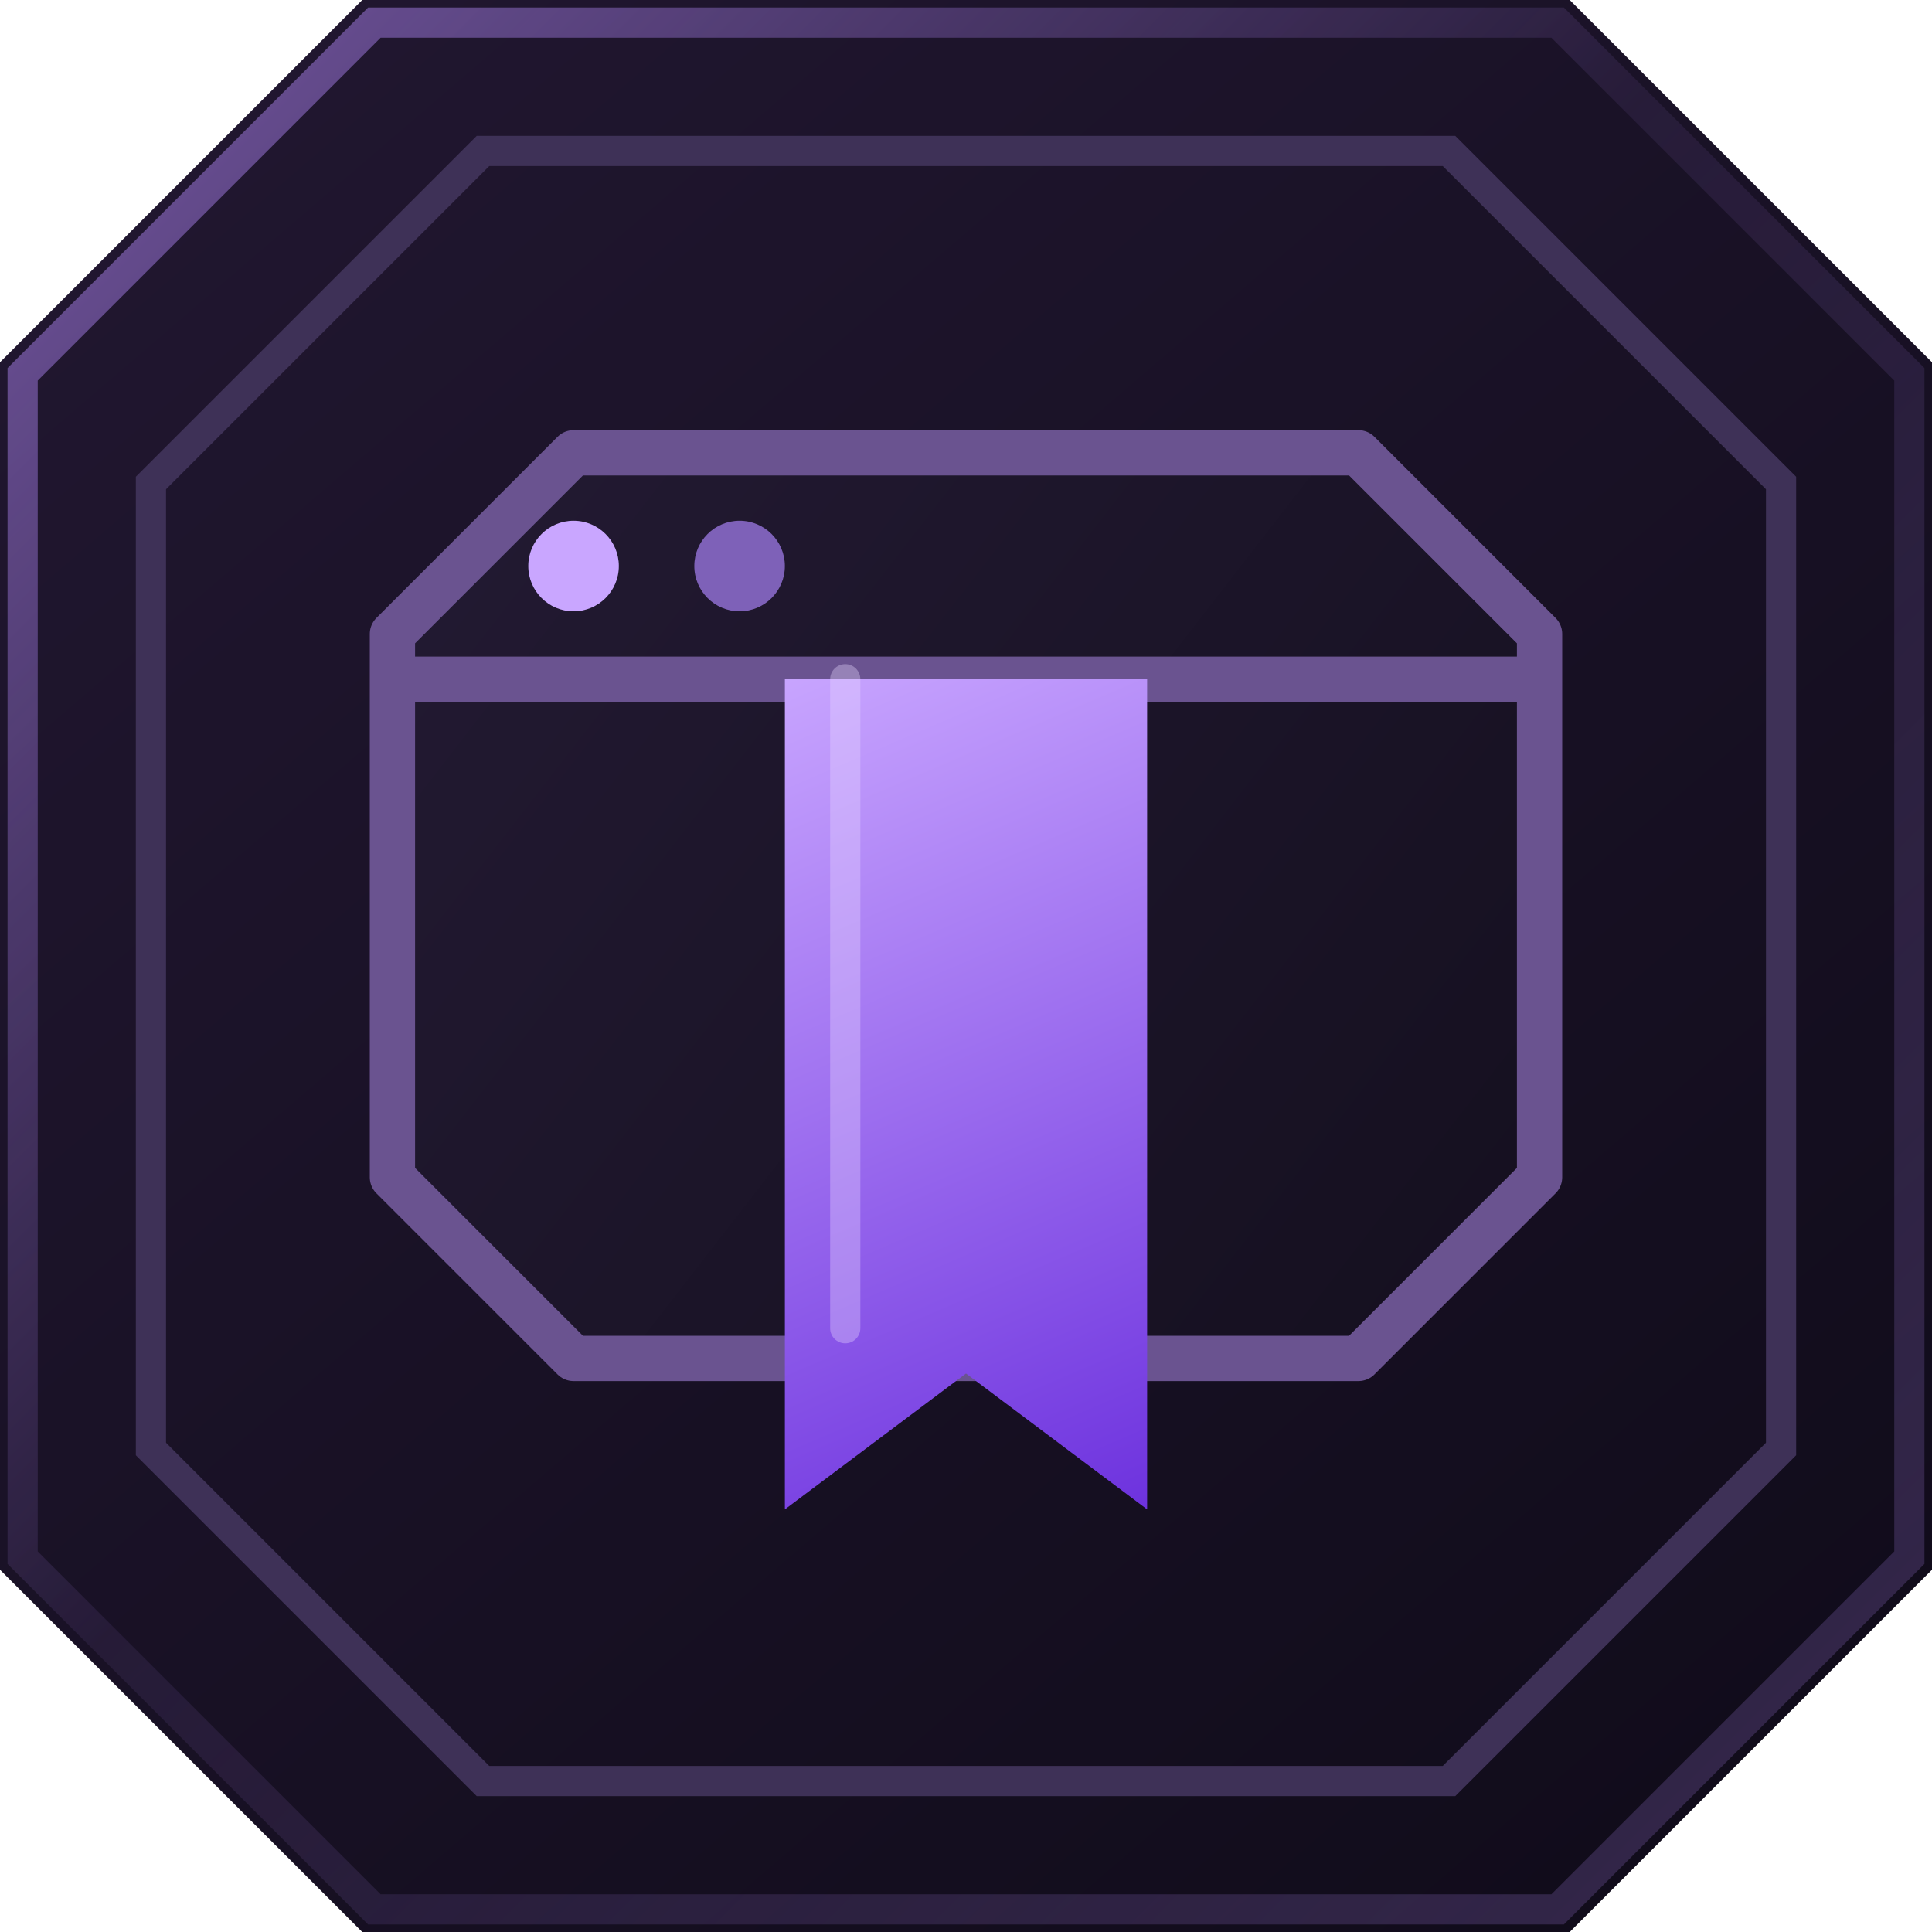
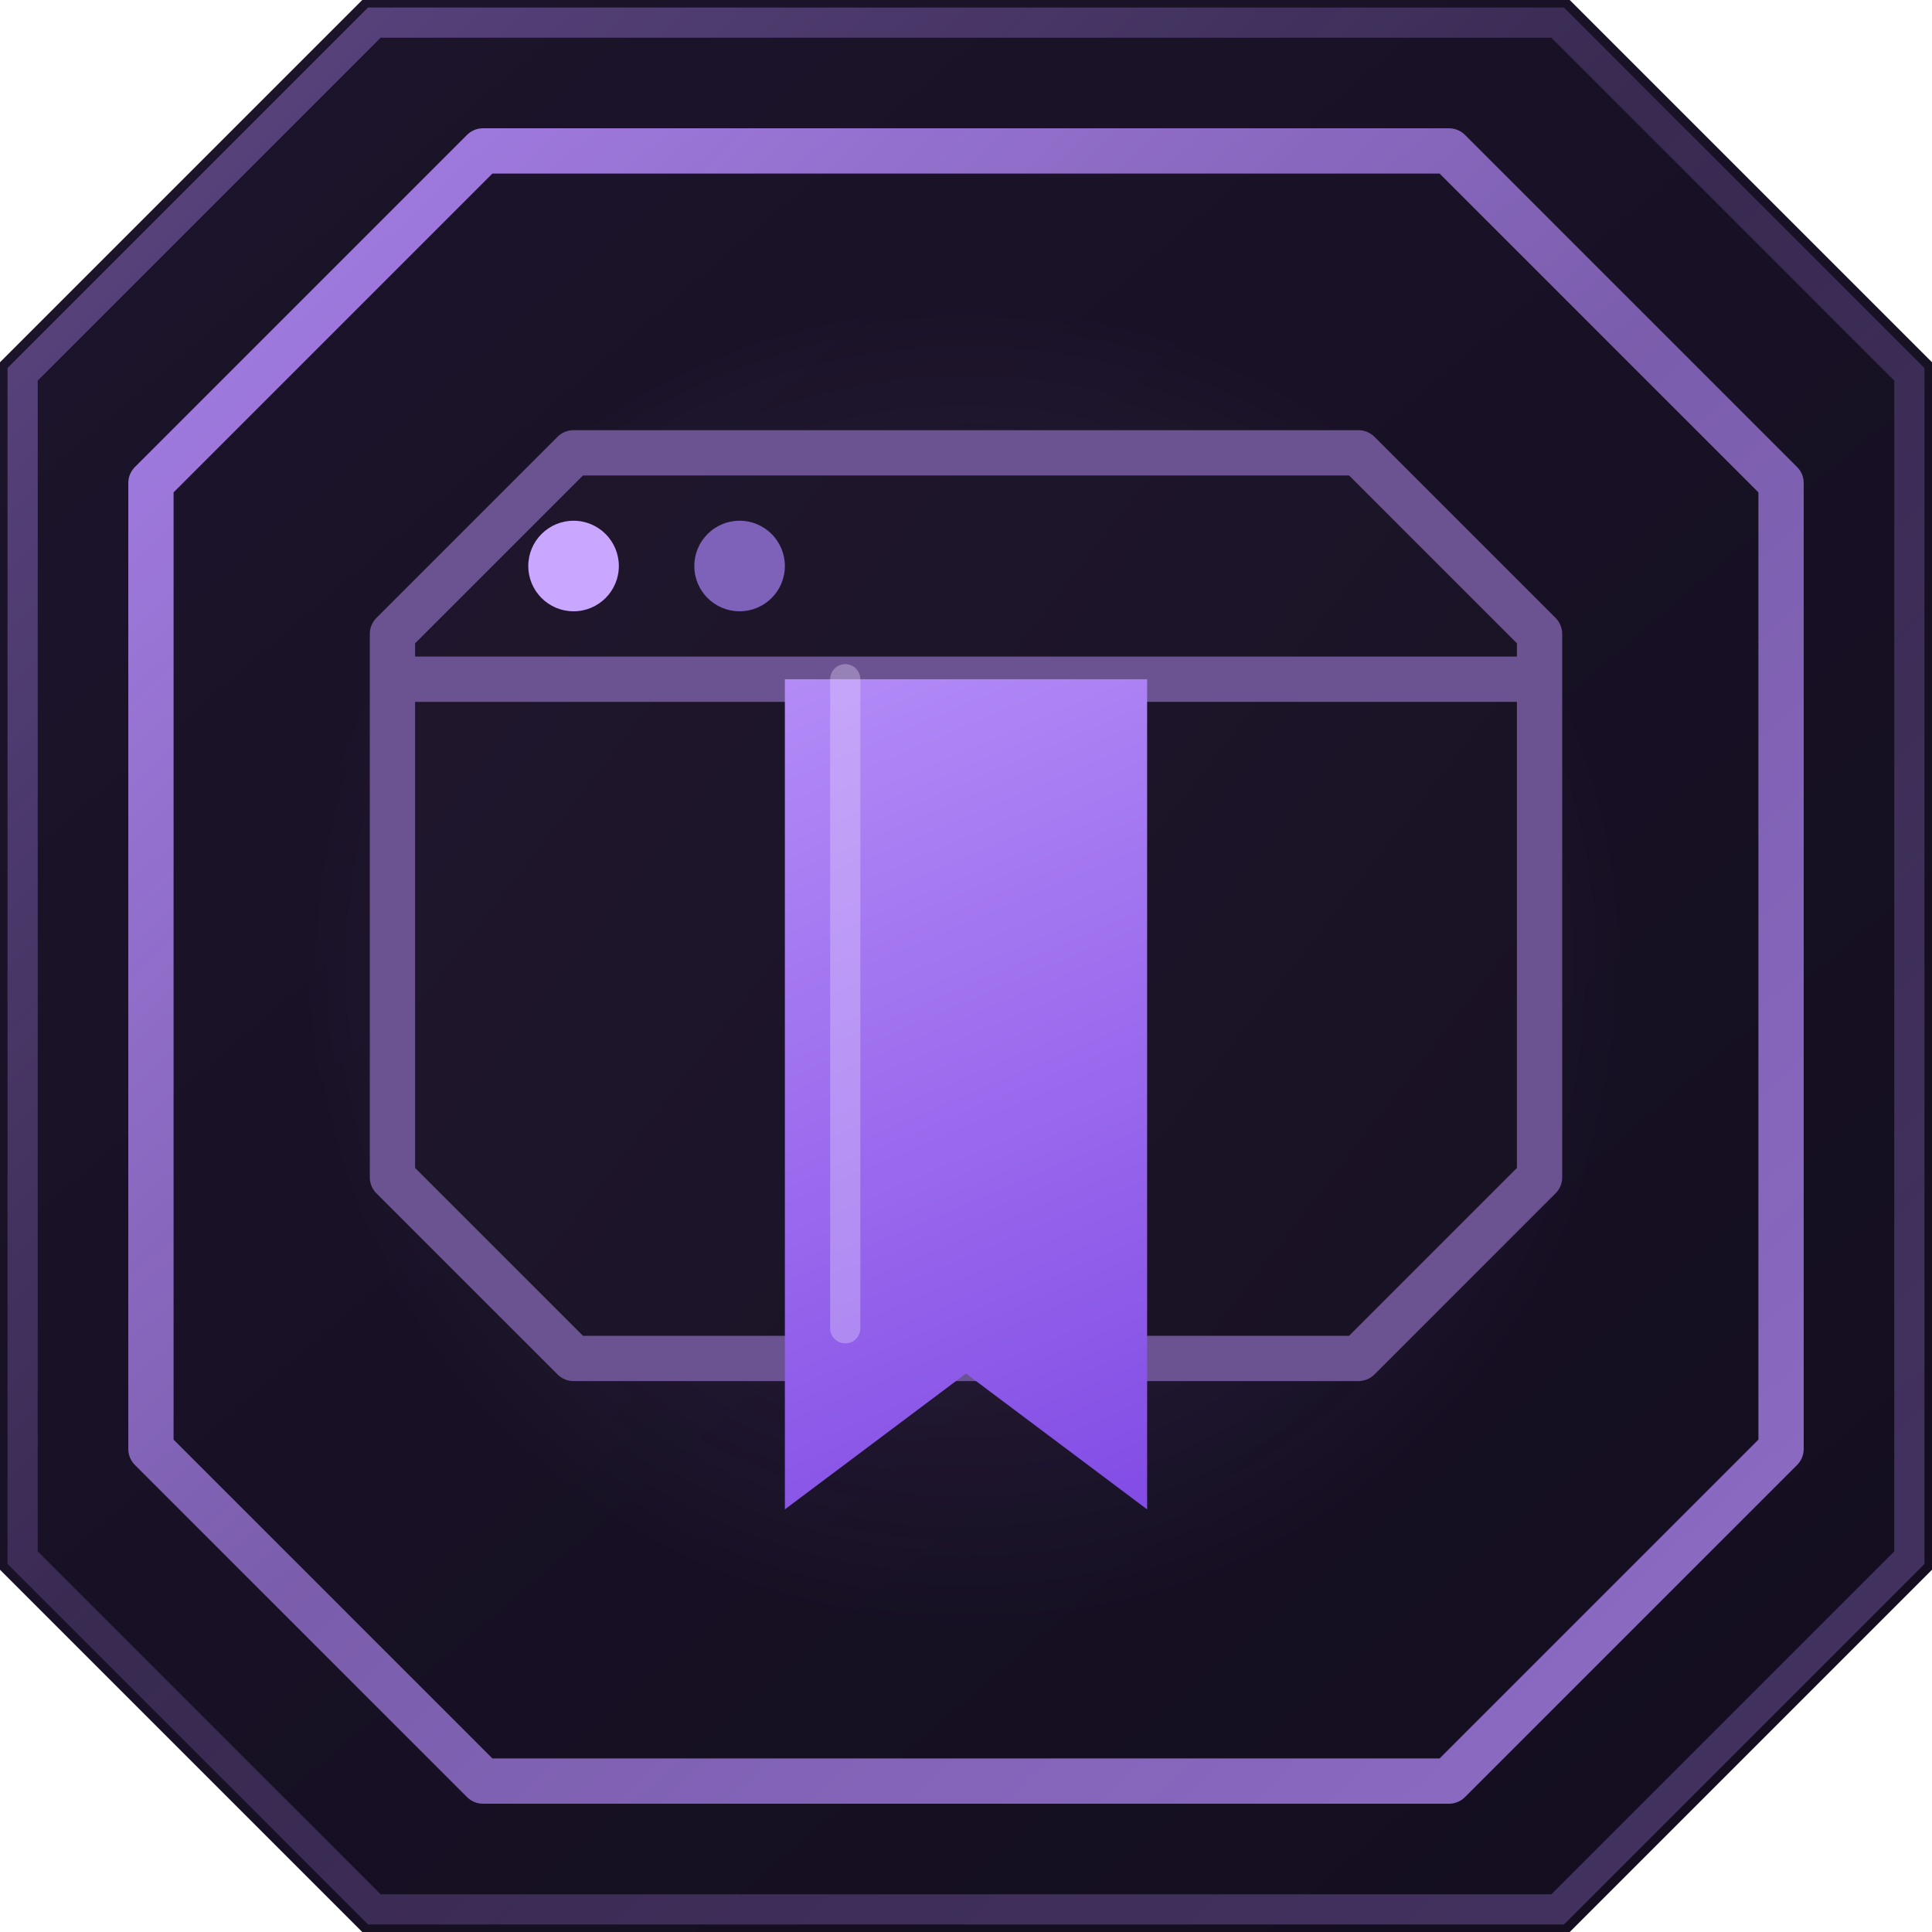
<svg xmlns="http://www.w3.org/2000/svg" viewBox="0 0 128 128" role="img" aria-label="Chrome Bookmark Tool icon">
  <defs>
    <linearGradient id="ribbon" x1="52" y1="44" x2="76" y2="100" gradientUnits="userSpaceOnUse">
-       <stop offset="0" stop-color="#C9A6FF" />
-       <stop offset="1" stop-color="#6D32DE" />
+       <stop offset="0" stop-color="#B48CF7" />
+       <stop offset="1" stop-color="#824CE5" />
    </linearGradient>
    <linearGradient id="win" x1="24" y1="30" x2="104" y2="92" gradientUnits="userSpaceOnUse">
-       <stop offset="0" stop-color="#231A33" />
-       <stop offset="1" stop-color="#140F1E" />
+       <stop offset="0" stop-color="#20172E" />
+       <stop offset="1" stop-color="#181122" />
    </linearGradient>
    <linearGradient id="bg" x1="16" y1="8" x2="112" y2="120" gradientUnits="userSpaceOnUse">
-       <stop offset="0" stop-color="#20162f" />
-       <stop offset="1" stop-color="#110c1b" />
+       <stop offset="0" stop-color="#1C142A" />
+       <stop offset="1" stop-color="#140E20" />
    </linearGradient>
    <linearGradient id="rim" x1="0" y1="0" x2="128" y2="128" gradientUnits="userSpaceOnUse">
-       <stop offset="0" stop-color="#B78CFF" stop-opacity="0.55" />
-       <stop offset="0.45" stop-color="#B78CFF" stop-opacity="0.08" />
-       <stop offset="1" stop-color="#B78CFF" stop-opacity="0.22" />
+       <stop offset="0" stop-color="#B78CFF" stop-opacity="0.42" />
+       <stop offset="0.45" stop-color="#B78CFF" stop-opacity="0.2" />
+       <stop offset="1" stop-color="#B78CFF" stop-opacity="0.3" />
    </linearGradient>
+     <linearGradient id="frame" x1="10" y1="6" x2="118" y2="122" gradientUnits="userSpaceOnUse">
+       <stop offset="0" stop-color="#B78CFF" stop-opacity="0.9" />
+       <stop offset="0.5" stop-color="#B78CFF" stop-opacity="0.62" />
+       <stop offset="1" stop-color="#B78CFF" stop-opacity="0.75" />
+     </linearGradient>
+     <radialGradient id="glow" cx="64" cy="64" r="44" gradientUnits="userSpaceOnUse">
+       <stop offset="0" stop-color="#B78CFF" stop-opacity="0.16" />
+       <stop offset="1" stop-color="#B78CFF" stop-opacity="0" />
+     </radialGradient>
  </defs>
  <path d="M24 0H104L128 24V104L104 128H24L0 104V24Z" fill="url(#bg)" />
  <path d="M24.8 1.5H103.2L126.5 24.8V103.2L103.2 126.5H24.8L1.5 103.2V24.8Z" fill="none" stroke="url(#rim)" stroke-width="2" />
-   <path d="M32 10H96L118 32V96L96 118H32L10 96V32Z" fill="none" stroke="#3e3157" stroke-width="2" />
+   <path d="M32 10H96L118 32V96L96 118H32L10 96V32Z" fill="none" stroke="url(#frame)" stroke-width="3.0" stroke-linejoin="round" />
+   <circle cx="64" cy="64" r="44" fill="url(#glow)" />
  <path d="M38 30H90L102 42V78L90 90H38L26 78V42Z" fill="url(#win)" stroke="#6A5390" stroke-width="3" stroke-linejoin="round" />
  <path d="M26 45H102" stroke="#6A5390" stroke-width="3" />
  <circle cx="38" cy="37.5" r="3" fill="#C9A6FF" />
  <circle cx="49" cy="37.5" r="3" fill="#7E61B8" />
  <path d="M52 45H76V100L64 91L52 100Z" fill="url(#ribbon)" />
  <path d="M56 45V88" stroke="#E8DAFF" stroke-width="2" stroke-linecap="round" opacity="0.35" />
</svg>
